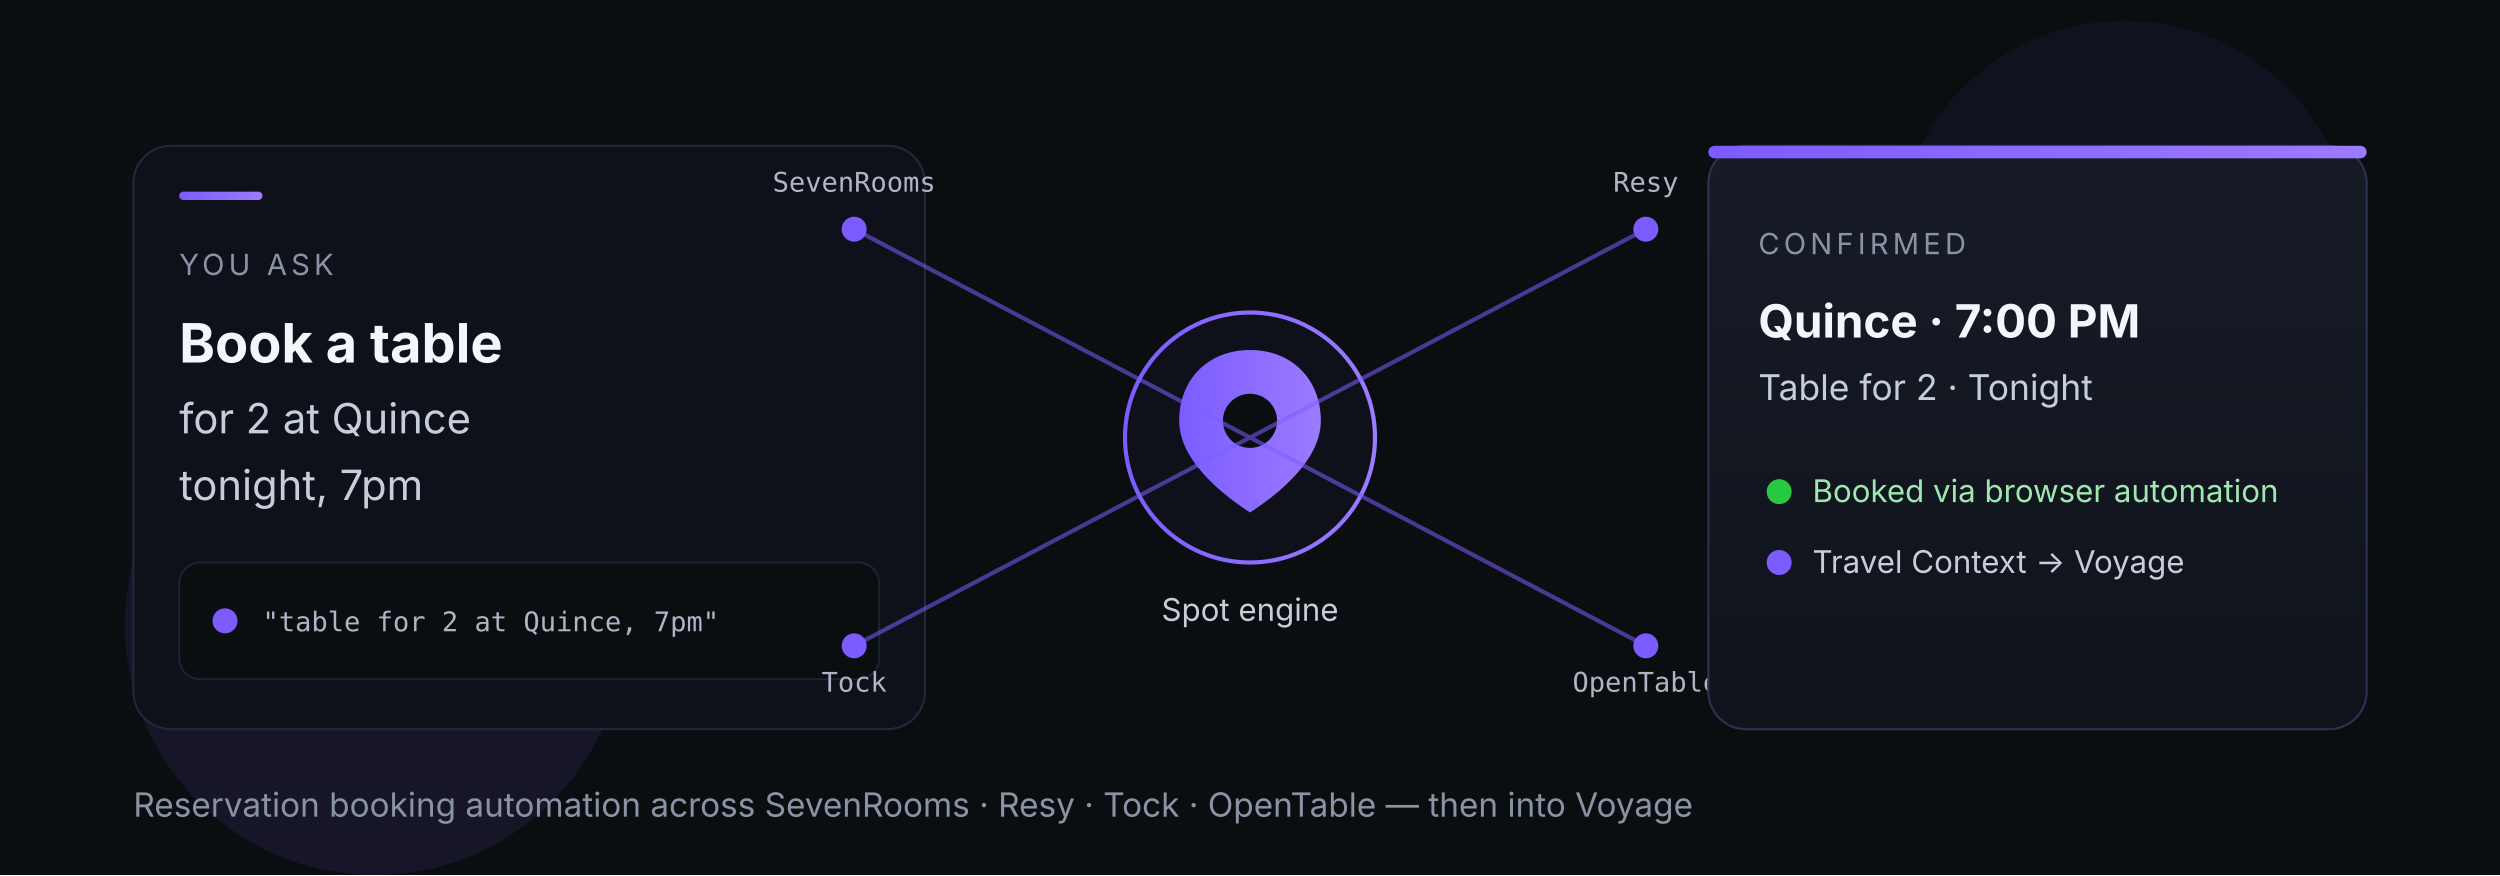
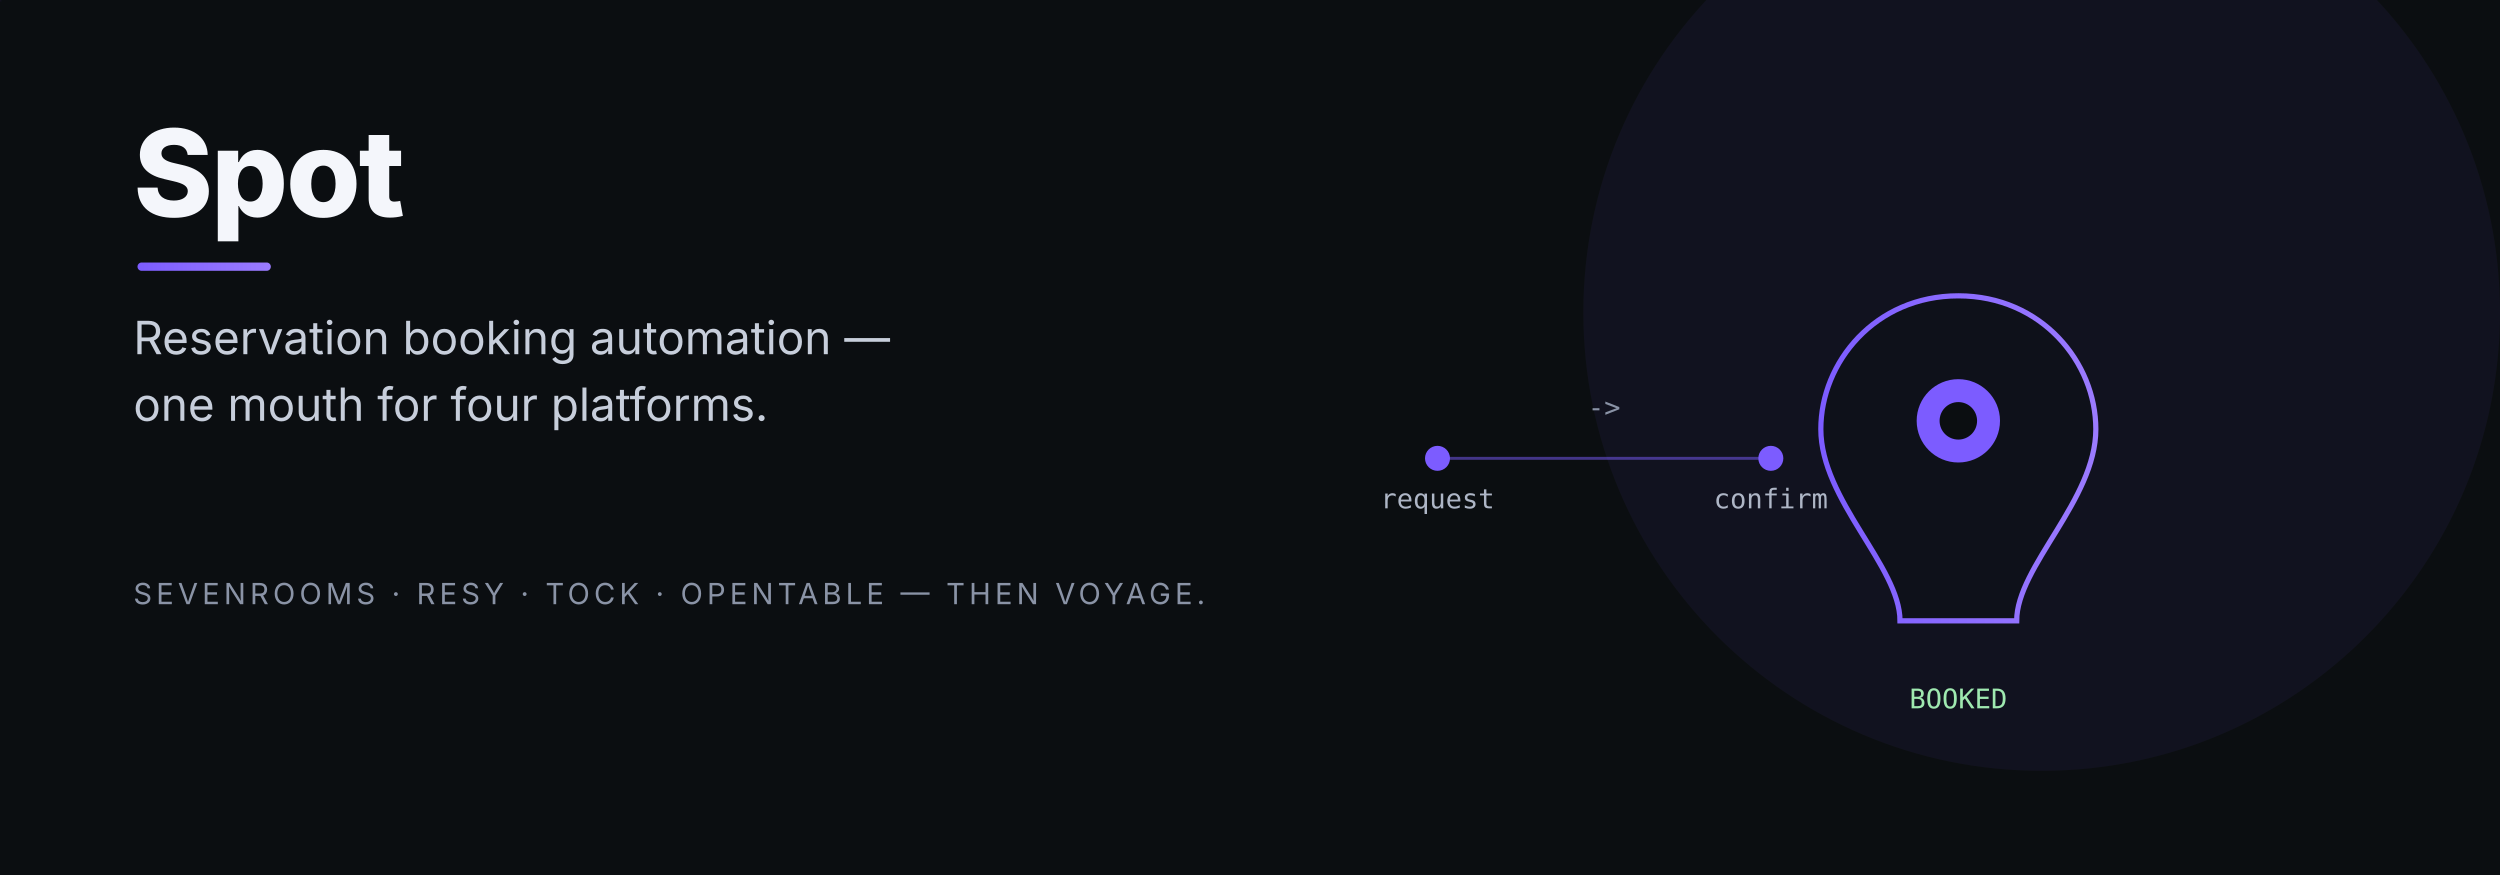
<svg xmlns="http://www.w3.org/2000/svg" width="1200" height="420" viewBox="0 0 1200 420" role="img" aria-labelledby="title desc">
  <defs>
-     <radialGradient id="glow" cx="0.32" cy="0.42" r="0.75" gradientUnits="userSpaceOnUse">
+     <radialGradient id="bg" cx="0.26" cy="0.34" r="0.9" gradientUnits="userSpaceOnUse">
      <stop offset="0" stop-color="#15101F" />
      <stop offset="0.55" stop-color="#0C0F16" />
      <stop offset="1" stop-color="#0B0E11" />
    </radialGradient>
    <linearGradient id="accent" x1="0" y1="0" x2="1" y2="0">
      <stop offset="0" stop-color="#7C5CFF" />
      <stop offset="1" stop-color="#9B7BFF" />
    </linearGradient>
-     <linearGradient id="card" x1="0" y1="0" x2="0" y2="1">
-       <stop offset="0" stop-color="#161B26" />
-       <stop offset="1" stop-color="#10131B" />
-     </linearGradient>
  </defs>
-   <rect width="1200" height="420" fill="url(#glow)" />
-   <circle cx="180" cy="300" r="120" fill="#7C5CFF" opacity="0.10" />
-   <circle cx="1020" cy="120" r="110" fill="#7C5CFF" opacity="0.06" />
-   <g transform="translate(64 70)">
-     <rect x="0" y="0" width="380" height="280" rx="18" fill="#0E111A" stroke="#222838" />
-     <rect x="22" y="22" width="40" height="4" rx="2" fill="url(#accent)" />
-     <text x="22" y="62" font-family="-apple-system, BlinkMacSystemFont, Segoe UI, sans-serif" font-size="14" letter-spacing="2" fill="#8A93A6">YOU ASK</text>
-     <text x="22" y="104" font-family="-apple-system, BlinkMacSystemFont, Segoe UI, sans-serif" font-size="26" font-weight="700" fill="#F4F6FB">Book a table</text>
-     <text x="22" y="138" font-family="-apple-system, BlinkMacSystemFont, Segoe UI, sans-serif" font-size="20" fill="#C7CEDB">for 2 at Quince</text>
-     <text x="22" y="170" font-family="-apple-system, BlinkMacSystemFont, Segoe UI, sans-serif" font-size="20" fill="#C7CEDB">tonight, 7pm</text>
-     <g transform="translate(22 200)">
-       <rect width="336" height="56" rx="10" fill="#0B0E11" stroke="#1C2230" />
-       <circle cx="22" cy="28" r="6" fill="#7C5CFF" />
-       <text x="40" y="33" font-family="ui-monospace, SFMono-Regular, Menlo, monospace" font-size="13" fill="#AEB6C6">"table for 2 at Quince, 7pm"</text>
-     </g>
+   <rect width="1200" height="420" fill="url(#bg)" />
+   <circle cx="980" cy="150" r="220" fill="#7C5CFF" opacity="0.06" />
+   <text x="64" y="104" font-family="-apple-system, BlinkMacSystemFont, 'Segoe UI', sans-serif" font-size="58" font-weight="800" letter-spacing="-1" fill="#F4F6FB">Spot</text>
+   <rect x="66" y="126" width="64" height="4" rx="2" fill="url(#accent)" />
+   <text x="64" y="170" font-family="-apple-system, BlinkMacSystemFont, 'Segoe UI', sans-serif" font-size="22" fill="#C7CEDB">Reservation booking automation —</text>
+   <text x="64" y="202" font-family="-apple-system, BlinkMacSystemFont, 'Segoe UI', sans-serif" font-size="22" fill="#C7CEDB">one mouth for four platforms.</text>
+   <g transform="translate(940 220)">
+     <path d="M0 -78 C -40 -78 -66 -46 -66 -14 C -66 20 -28 52 -28 78 L 28 78 C 28 52 66 20 66 -14 C 66 -46 40 -78 0 -78 Z" fill="#0E111A" stroke="url(#accent)" stroke-width="2.5" />
+     <circle cx="0" cy="-18" r="20" fill="#7C5CFF" />
+     <circle cx="0" cy="-18" r="9" fill="#0B0E11" />
+     <text x="0" y="120" text-anchor="middle" font-family="ui-monospace, Menlo, monospace" font-size="13" fill="#9FE9B0">BOOKED</text>
  </g>
-   <g transform="translate(540 150)">
-     <circle cx="60" cy="60" r="60" fill="#0E111A" stroke="url(#accent)" stroke-width="2" />
-     <path d="M60 18 C40 18 26 32 26 52 C26 74 54 92 60 96 C66 92 94 74 94 52 C94 32 80 18 60 18 Z" fill="url(#accent)" />
-     <circle cx="60" cy="52" r="13" fill="#0B0E11" />
-     <text x="60" y="148" text-anchor="middle" font-family="-apple-system, BlinkMacSystemFont, Segoe UI, sans-serif" font-size="15" fill="#C7CEDB">Spot engine</text>
-     <g stroke="#7C5CFF" stroke-width="2" opacity="0.55">
-       <line x1="60" y1="60" x2="-130" y2="-40" />
-       <line x1="60" y1="60" x2="250" y2="-40" />
-       <line x1="60" y1="60" x2="-130" y2="160" />
-       <line x1="60" y1="60" x2="250" y2="160" />
-     </g>
-     <g font-family="ui-monospace, SFMono-Regular, Menlo, monospace" font-size="13" fill="#AEB6C6" text-anchor="middle">
-       <circle cx="-130" cy="-40" r="6" fill="#7C5CFF" />
-       <text x="-130" y="-58">SevenRooms</text>
-       <circle cx="250" cy="-40" r="6" fill="#7C5CFF" />
-       <text x="250" y="-58">Resy</text>
-       <circle cx="-130" cy="160" r="6" fill="#7C5CFF" />
-       <text x="-130" y="182">Tock</text>
-       <circle cx="250" cy="160" r="6" fill="#7C5CFF" />
-       <text x="250" y="182">OpenTable</text>
-     </g>
+   <g font-family="ui-monospace, Menlo, monospace" font-size="13" fill="#AEB6C6" text-anchor="middle">
+     <line x1="690" y1="220" x2="850" y2="220" stroke="#7C5CFF" stroke-width="1.4" opacity="0.5" />
+     <circle cx="690" cy="220" r="6" fill="#7C5CFF" />
+     <text x="690" y="244">request</text>
+     <text x="770" y="200" fill="#8A93A6">-&gt;</text>
+     <circle cx="850" cy="220" r="6" fill="#7C5CFF" />
+     <text x="850" y="244">confirm</text>
  </g>
-   <g transform="translate(820 70)">
-     <rect x="0" y="0" width="316" height="280" rx="18" fill="url(#card)" stroke="#2A3350" />
-     <rect x="0" y="0" width="316" height="6" rx="3" fill="url(#accent)" />
-     <text x="24" y="52" font-family="-apple-system, BlinkMacSystemFont, Segoe UI, sans-serif" font-size="14" letter-spacing="2" fill="#8A93A6">CONFIRMED</text>
-     <text x="24" y="92" font-family="-apple-system, BlinkMacSystemFont, Segoe UI, sans-serif" font-size="22" font-weight="700" fill="#F4F6FB">Quince · 7:00 PM</text>
-     <text x="24" y="122" font-family="-apple-system, BlinkMacSystemFont, Segoe UI, sans-serif" font-size="17" fill="#C7CEDB">Table for 2 · Tonight</text>
-     <circle cx="34" cy="166" r="6" fill="#28C840" />
-     <text x="50" y="171" font-family="-apple-system, BlinkMacSystemFont, Segoe UI, sans-serif" font-size="15" fill="#9FE9B0">Booked via browser automation</text>
-     <circle cx="34" cy="200" r="6" fill="#7C5CFF" />
-     <text x="50" y="205" font-family="-apple-system, BlinkMacSystemFont, Segoe UI, sans-serif" font-size="15" fill="#C7CEDB">Travel Context → Voyage</text>
-   </g>
-   <text x="64" y="392" font-family="-apple-system, BlinkMacSystemFont, Segoe UI, sans-serif" font-size="16" fill="#8A93A6">Reservation booking automation across SevenRooms · Resy · Tock · OpenTable — then into Voyage</text>
+   <text x="64" y="290" font-family="-apple-system, BlinkMacSystemFont, 'Segoe UI', sans-serif" font-size="14" fill="#8A93A6" letter-spacing="2">SEVENROOMS · RESY · TOCK · OPENTABLE — THEN VOYAGE.</text>
</svg>
